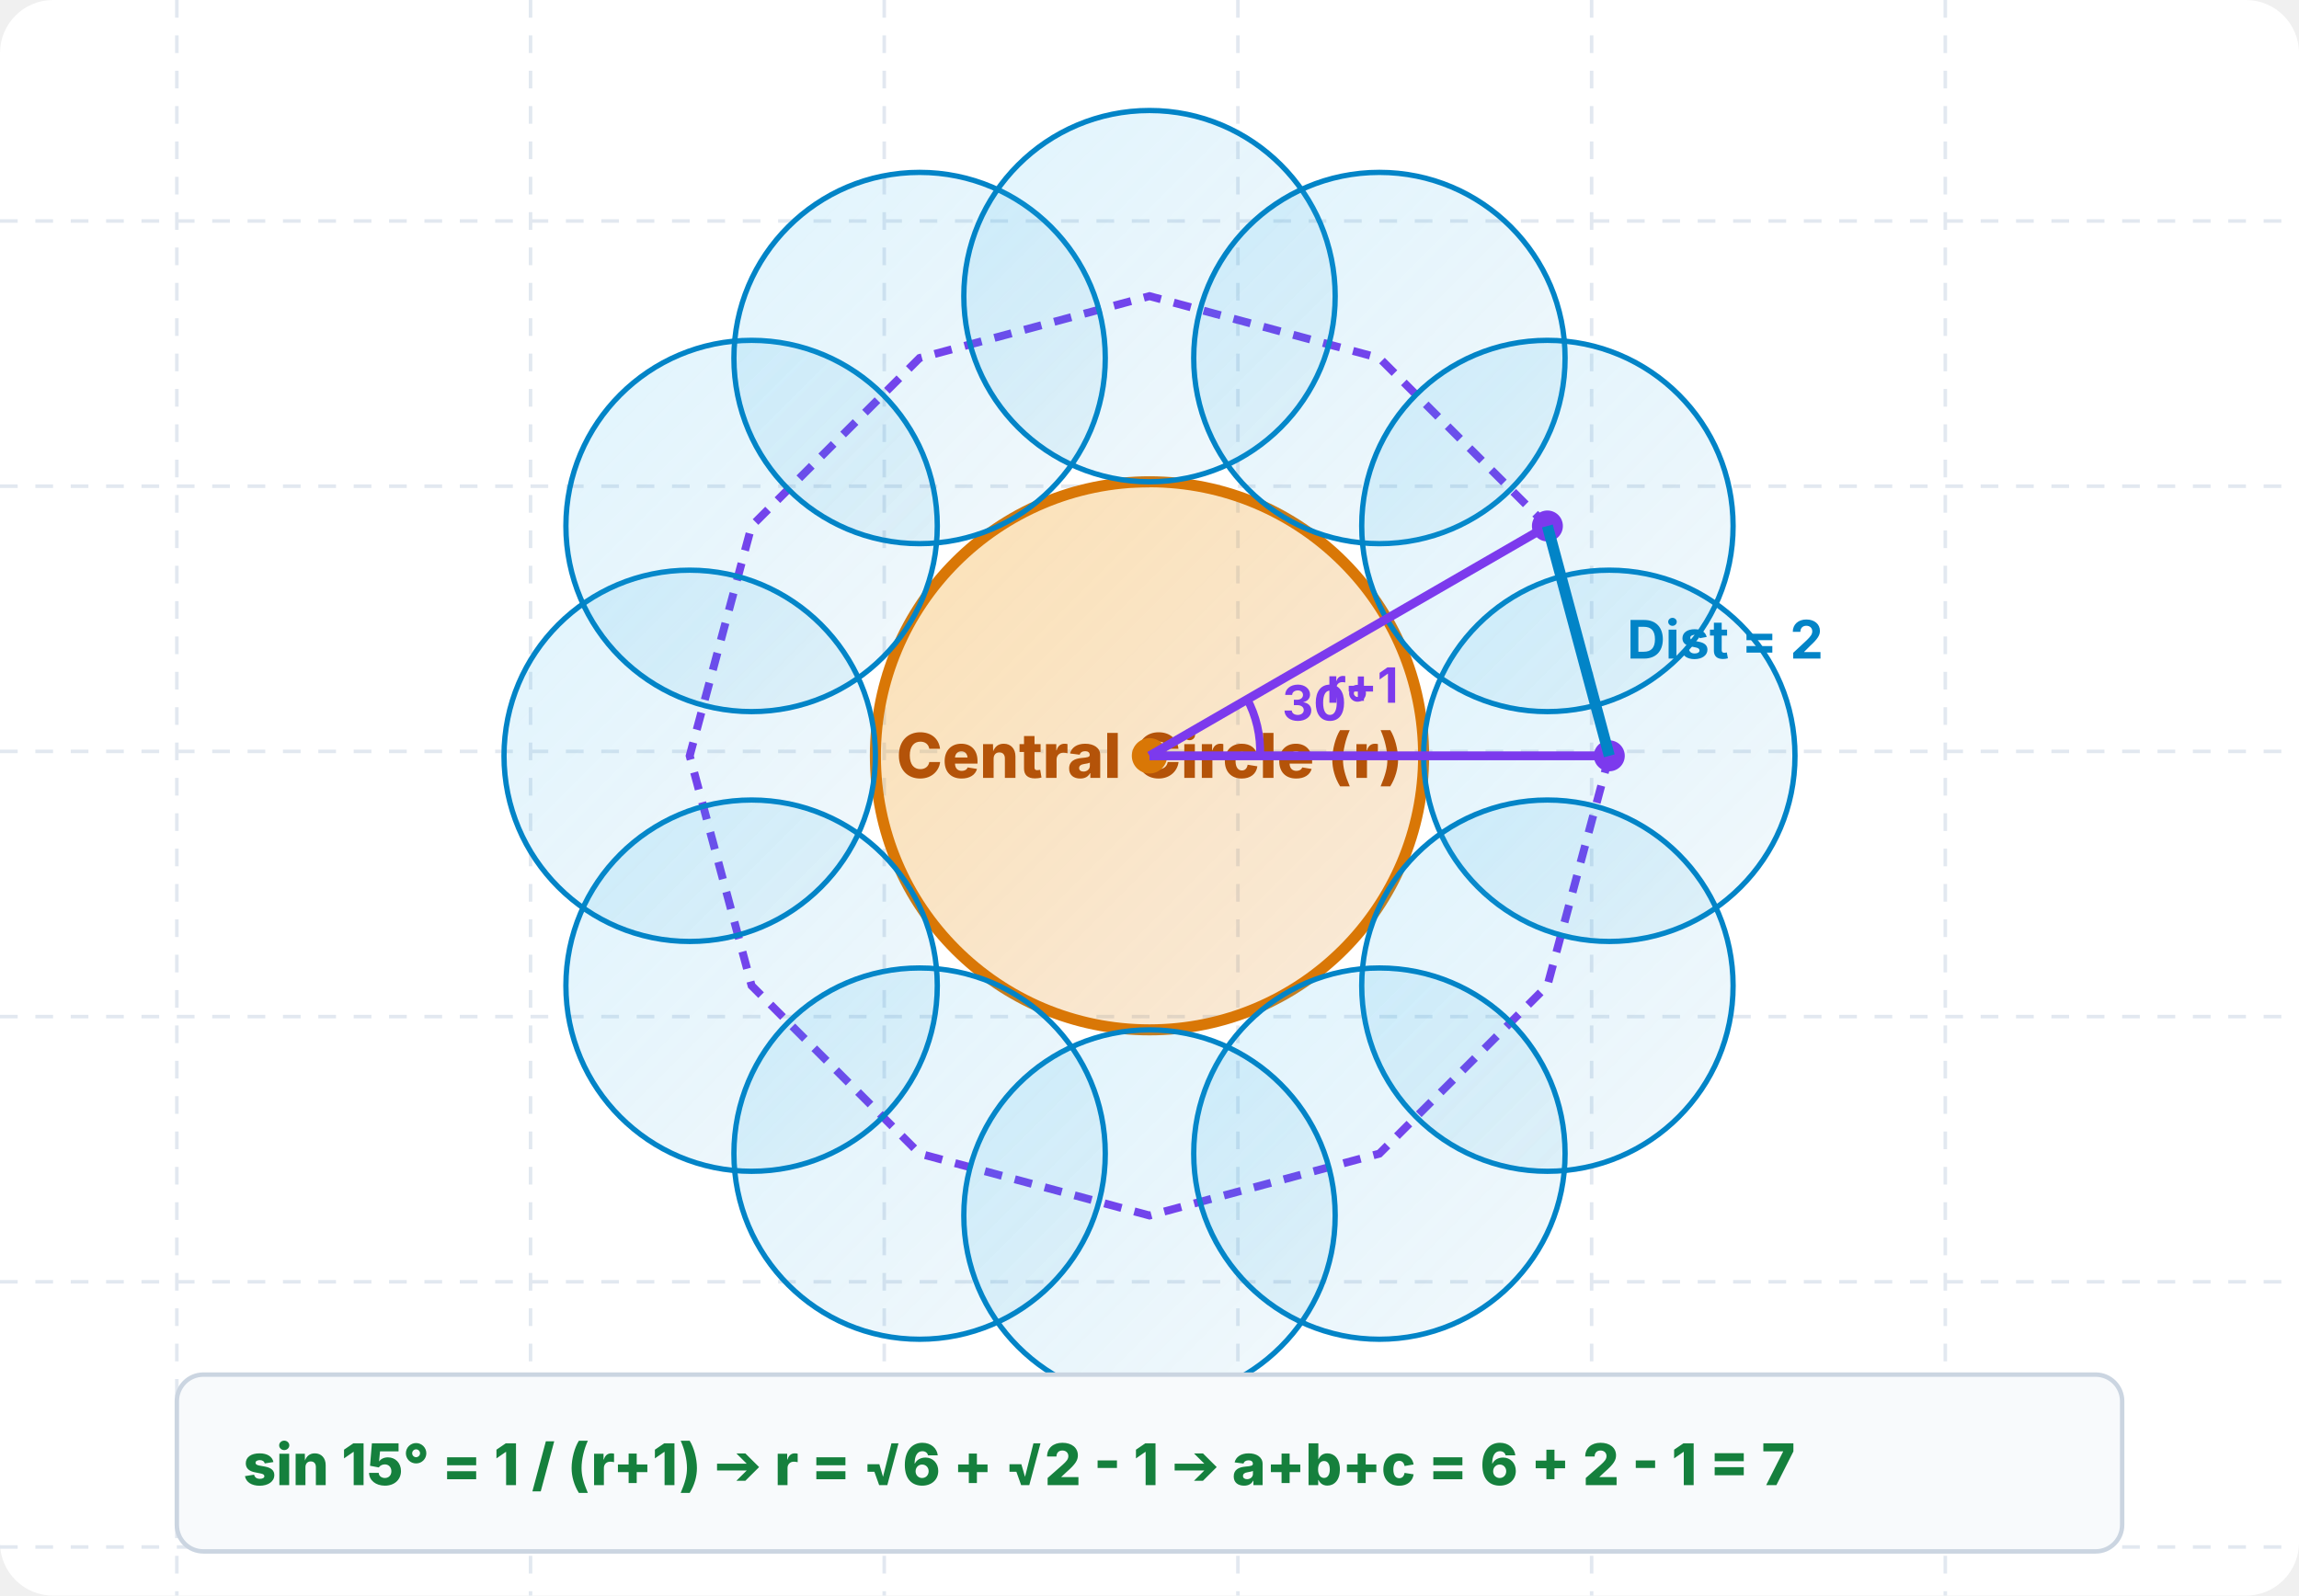
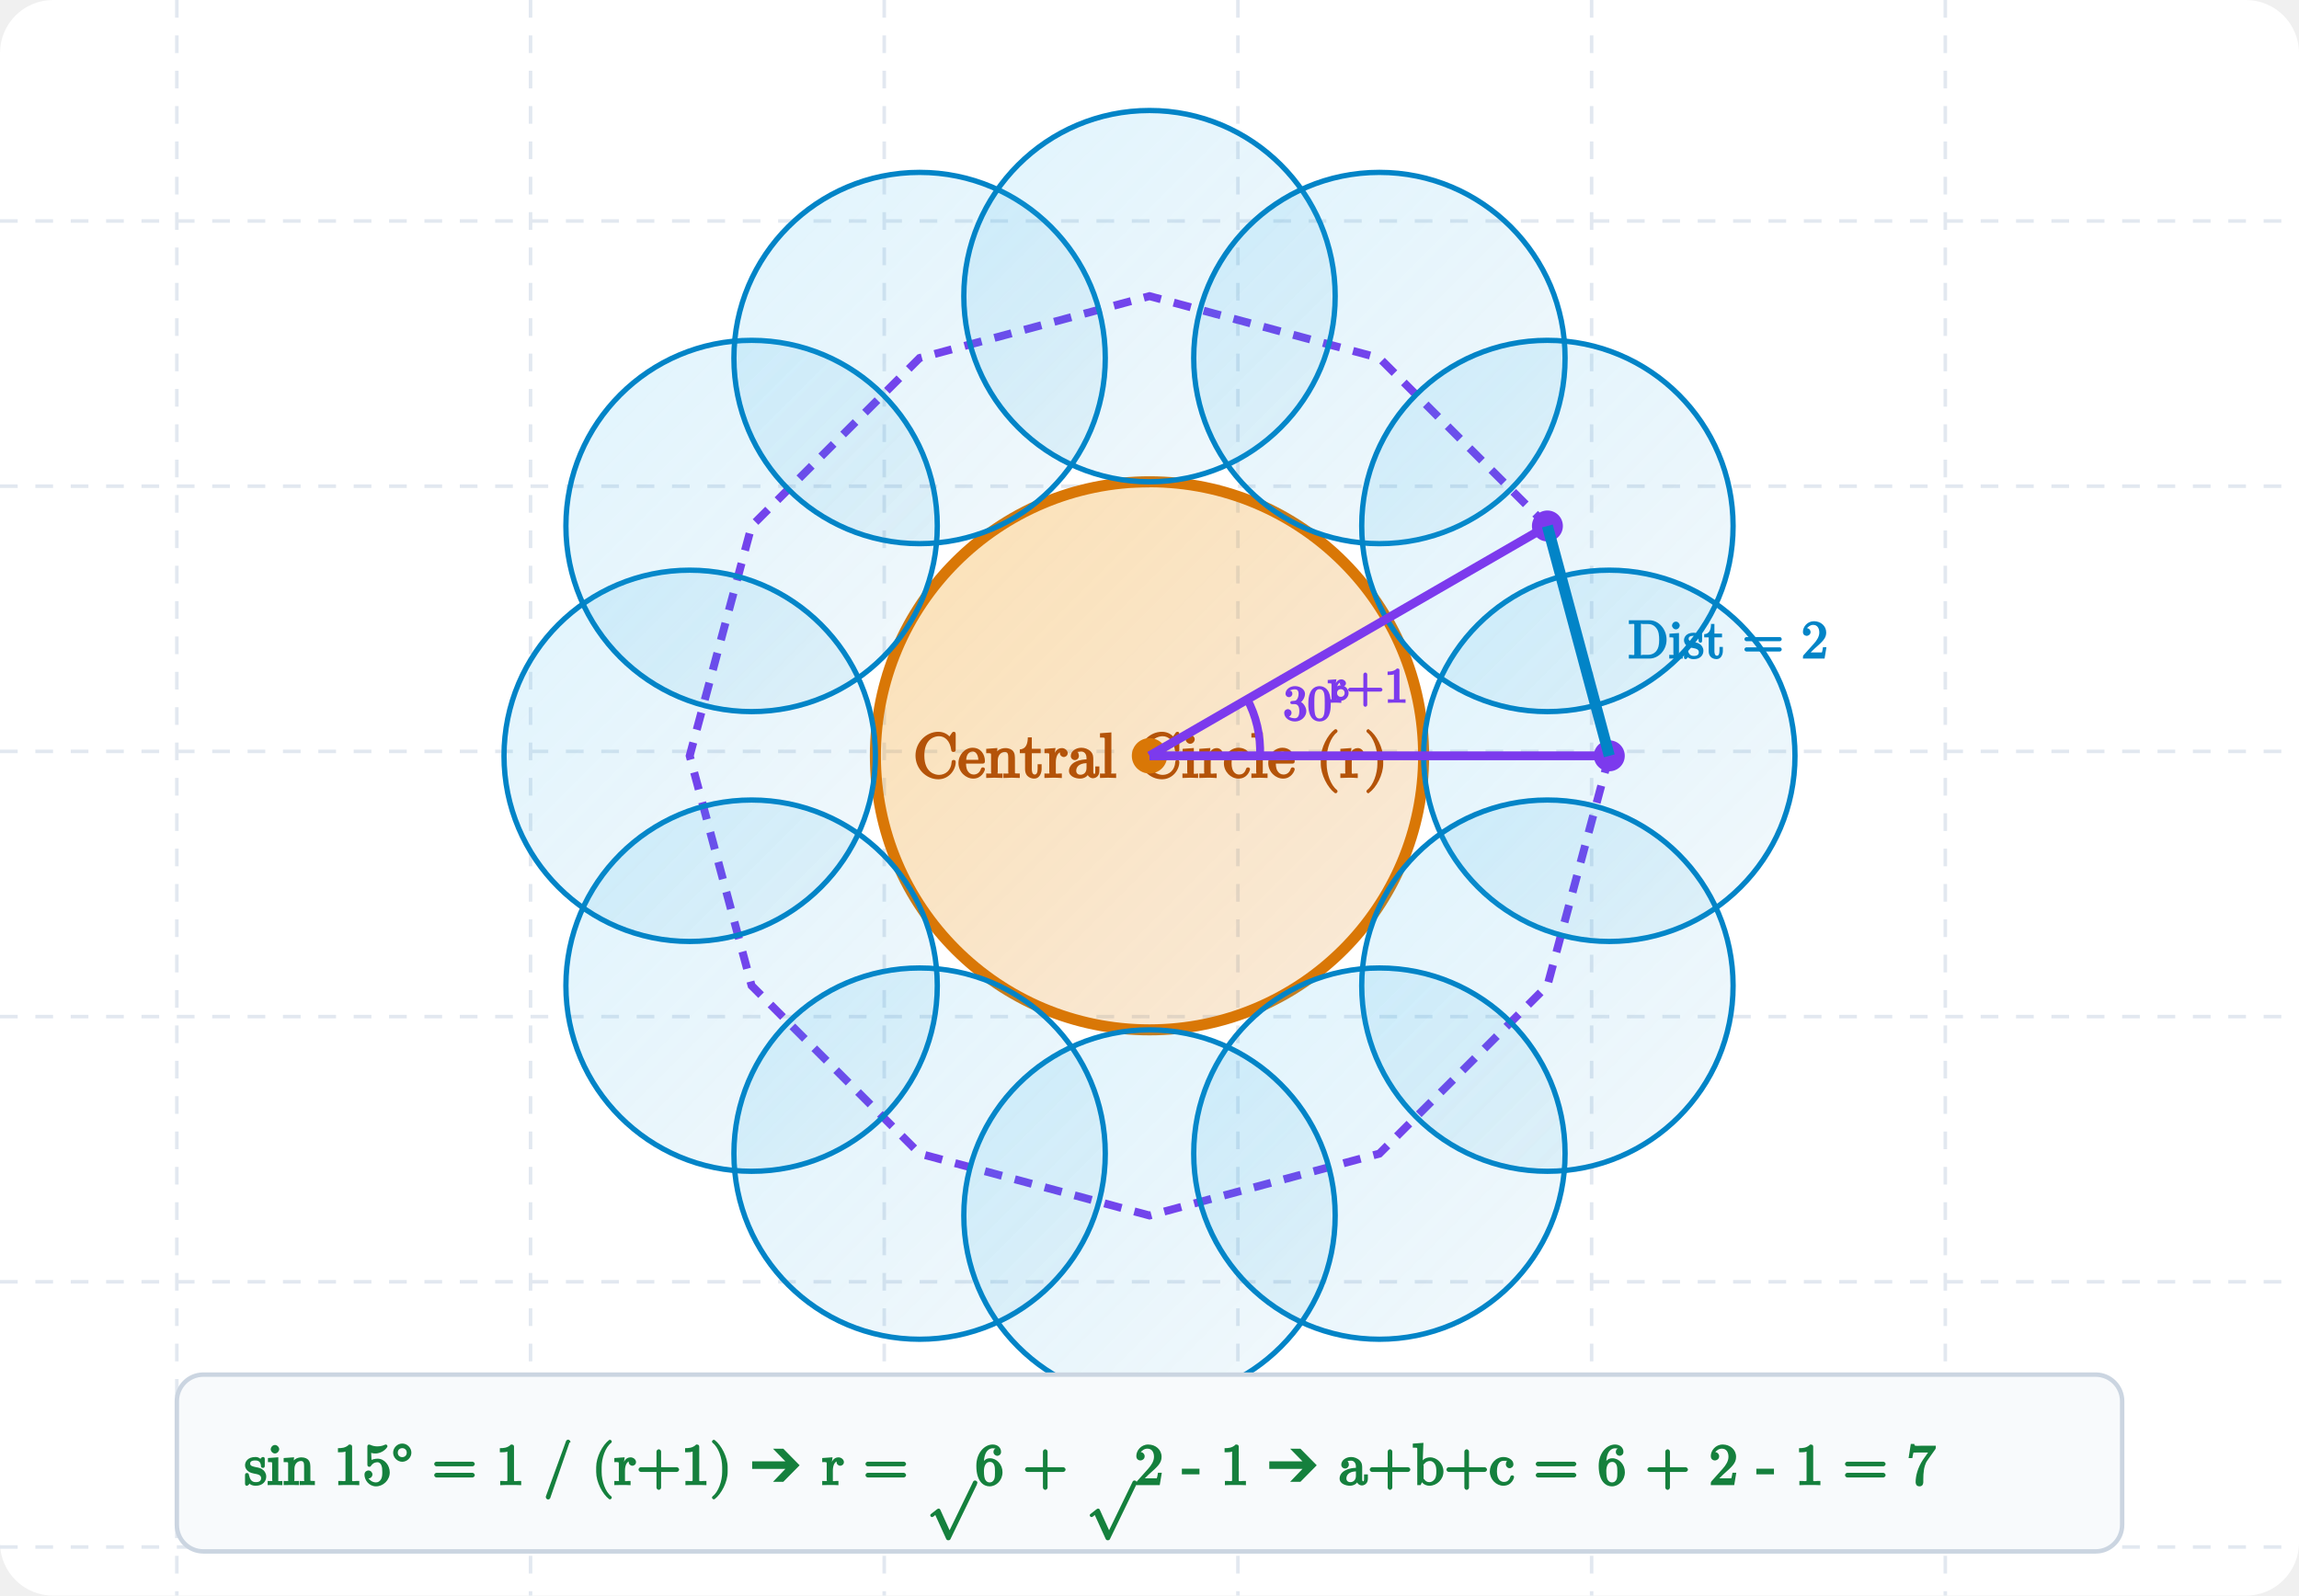
- <svg xmlns="http://www.w3.org/2000/svg" viewBox="0 0 520 361" width="100%" height="100%" style="background-color: #ffffff; font-family: system-ui, -apple-system, sans-serif;">
+ <svg xmlns="http://www.w3.org/2000/svg" viewBox="0 0 520 361" width="100%" height="100%" style="background-color: #ffffff; font-family: 'Latin Modern Math', 'Computer Modern', 'STIX Two Text', 'Times New Roman', Cambria, serif;">
  <defs>
    <linearGradient id="centerGrad" x1="0%" y1="0%" x2="100%" y2="100%">
      <stop offset="0%" stop-color="#f59e0b" stop-opacity="0.3" />
      <stop offset="100%" stop-color="#d97706" stop-opacity="0.15" />
    </linearGradient>
    <linearGradient id="outerGrad" x1="0%" y1="0%" x2="100%" y2="100%">
      <stop offset="0%" stop-color="#38bdf8" stop-opacity="0.15" />
      <stop offset="100%" stop-color="#0284c7" stop-opacity="0.05" />
    </linearGradient>
  </defs>
  <rect width="520" height="361" fill="#ffffff" rx="12" />
  <g stroke="#e2e8f0" stroke-width="0.8" stroke-dasharray="4,4">
    <line x1="40" y1="0" x2="40" y2="361" />
    <line x1="120" y1="0" x2="120" y2="361" />
    <line x1="200" y1="0" x2="200" y2="361" />
    <line x1="280" y1="0" x2="280" y2="361" />
    <line x1="360" y1="0" x2="360" y2="361" />
    <line x1="440" y1="0" x2="440" y2="361" />
    <line x1="0" y1="50" x2="520" y2="50" />
    <line x1="0" y1="110" x2="520" y2="110" />
    <line x1="0" y1="170" x2="520" y2="170" />
    <line x1="0" y1="230" x2="520" y2="230" />
    <line x1="0" y1="290" x2="520" y2="290" />
    <line x1="0" y1="350" x2="520" y2="350" />
  </g>
  <g transform="translate(0, -59)">
    <circle cx="260" cy="230" r="62" fill="url(#centerGrad)" stroke="#d97706" stroke-width="2.5" />
    <text x="260" y="235" fill="#b45309" font-size="14" font-weight="800" text-anchor="middle">Central Circle (r)</text>
    <polygon points="364,230 350,282 312,320 260,334 208,320 170,282 156,230 170,178 208,140 260,126 312,140 350,178" fill="none" stroke="#7c3aed" stroke-width="1.8" stroke-dasharray="4,3" />
    <circle cx="364" cy="230" r="42" fill="url(#outerGrad)" stroke="#0284c7" stroke-width="1.2" />
    <circle cx="350" cy="282" r="42" fill="url(#outerGrad)" stroke="#0284c7" stroke-width="1.2" />
    <circle cx="312" cy="320" r="42" fill="url(#outerGrad)" stroke="#0284c7" stroke-width="1.2" />
    <circle cx="260" cy="334" r="42" fill="url(#outerGrad)" stroke="#0284c7" stroke-width="1.2" />
    <circle cx="208" cy="320" r="42" fill="url(#outerGrad)" stroke="#0284c7" stroke-width="1.2" />
    <circle cx="170" cy="282" r="42" fill="url(#outerGrad)" stroke="#0284c7" stroke-width="1.2" />
    <circle cx="156" cy="230" r="42" fill="url(#outerGrad)" stroke="#0284c7" stroke-width="1.2" />
    <circle cx="170" cy="178" r="42" fill="url(#outerGrad)" stroke="#0284c7" stroke-width="1.2" />
    <circle cx="208" cy="140" r="42" fill="url(#outerGrad)" stroke="#0284c7" stroke-width="1.2" />
    <circle cx="260" cy="126" r="42" fill="url(#outerGrad)" stroke="#0284c7" stroke-width="1.2" />
    <circle cx="312" cy="140" r="42" fill="url(#outerGrad)" stroke="#0284c7" stroke-width="1.2" />
    <circle cx="350" cy="178" r="42" fill="url(#outerGrad)" stroke="#0284c7" stroke-width="1.2" />
    <circle cx="260" cy="230" r="4" fill="#d97706" />
    <circle cx="364" cy="230" r="3.5" fill="#7c3aed" />
    <circle cx="350" cy="178" r="3.5" fill="#7c3aed" />
    <line x1="260" y1="230" x2="364" y2="230" stroke="#7c3aed" stroke-width="2" />
    <line x1="260" y1="230" x2="350" y2="178" stroke="#7c3aed" stroke-width="2" />
    <line x1="364" y1="230" x2="350" y2="178" stroke="#0284c7" stroke-width="2.5" />
    <text x="368" y="208" fill="#0284c7" font-size="12" font-weight="bold">Dist = 2</text>
    <text x="300" y="218" fill="#7c3aed" font-size="11" font-weight="bold">r+1</text>
    <path d="M 285 230 A 25 25 0 0 0 282 217" fill="none" stroke="#7c3aed" stroke-width="1.8" />
    <text x="290" y="222" fill="#7c3aed" font-size="11" font-weight="bold">30°</text>
    <rect x="40" y="370" width="440" height="40" fill="#f8fafc" rx="6" stroke="#cbd5e1" stroke-width="1" />
    <text x="55" y="395" fill="#15803d" font-size="13" font-weight="800">sin 15° = 1 / (r+1) ➔ r = √6 + √2 - 1 ➔ a+b+c = 6 + 2 - 1 = 7</text>
  </g>
</svg>
